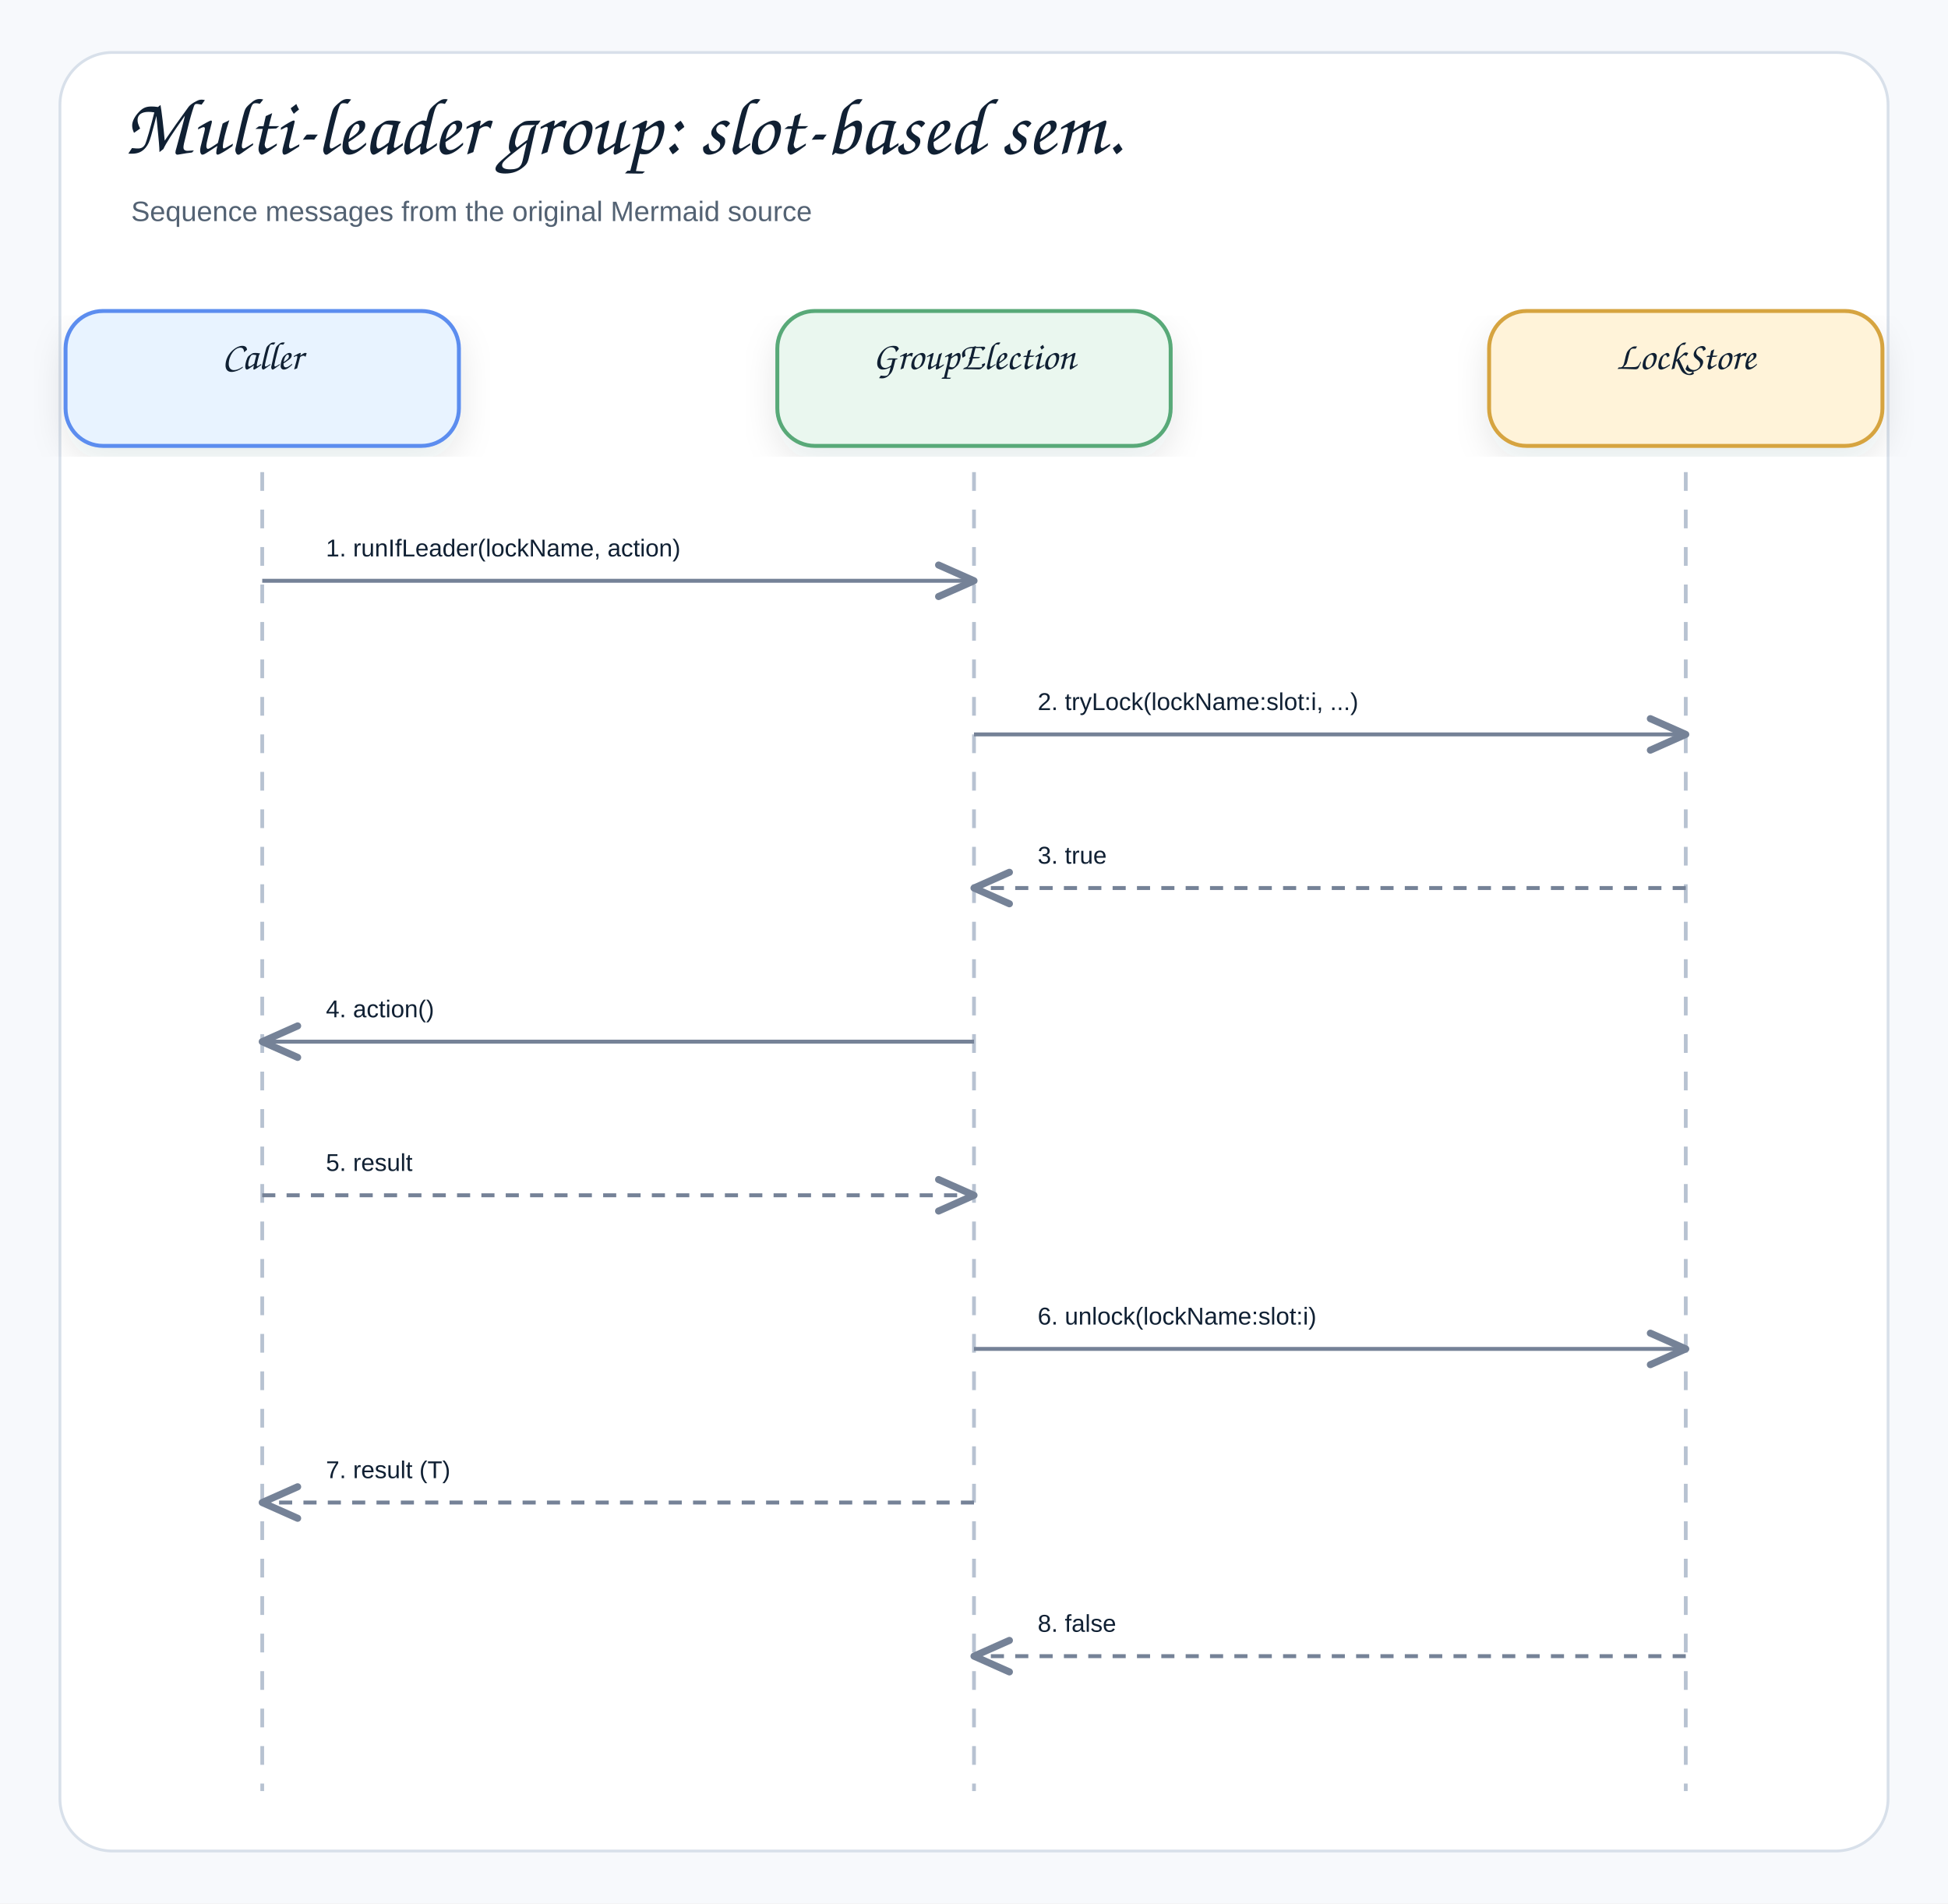
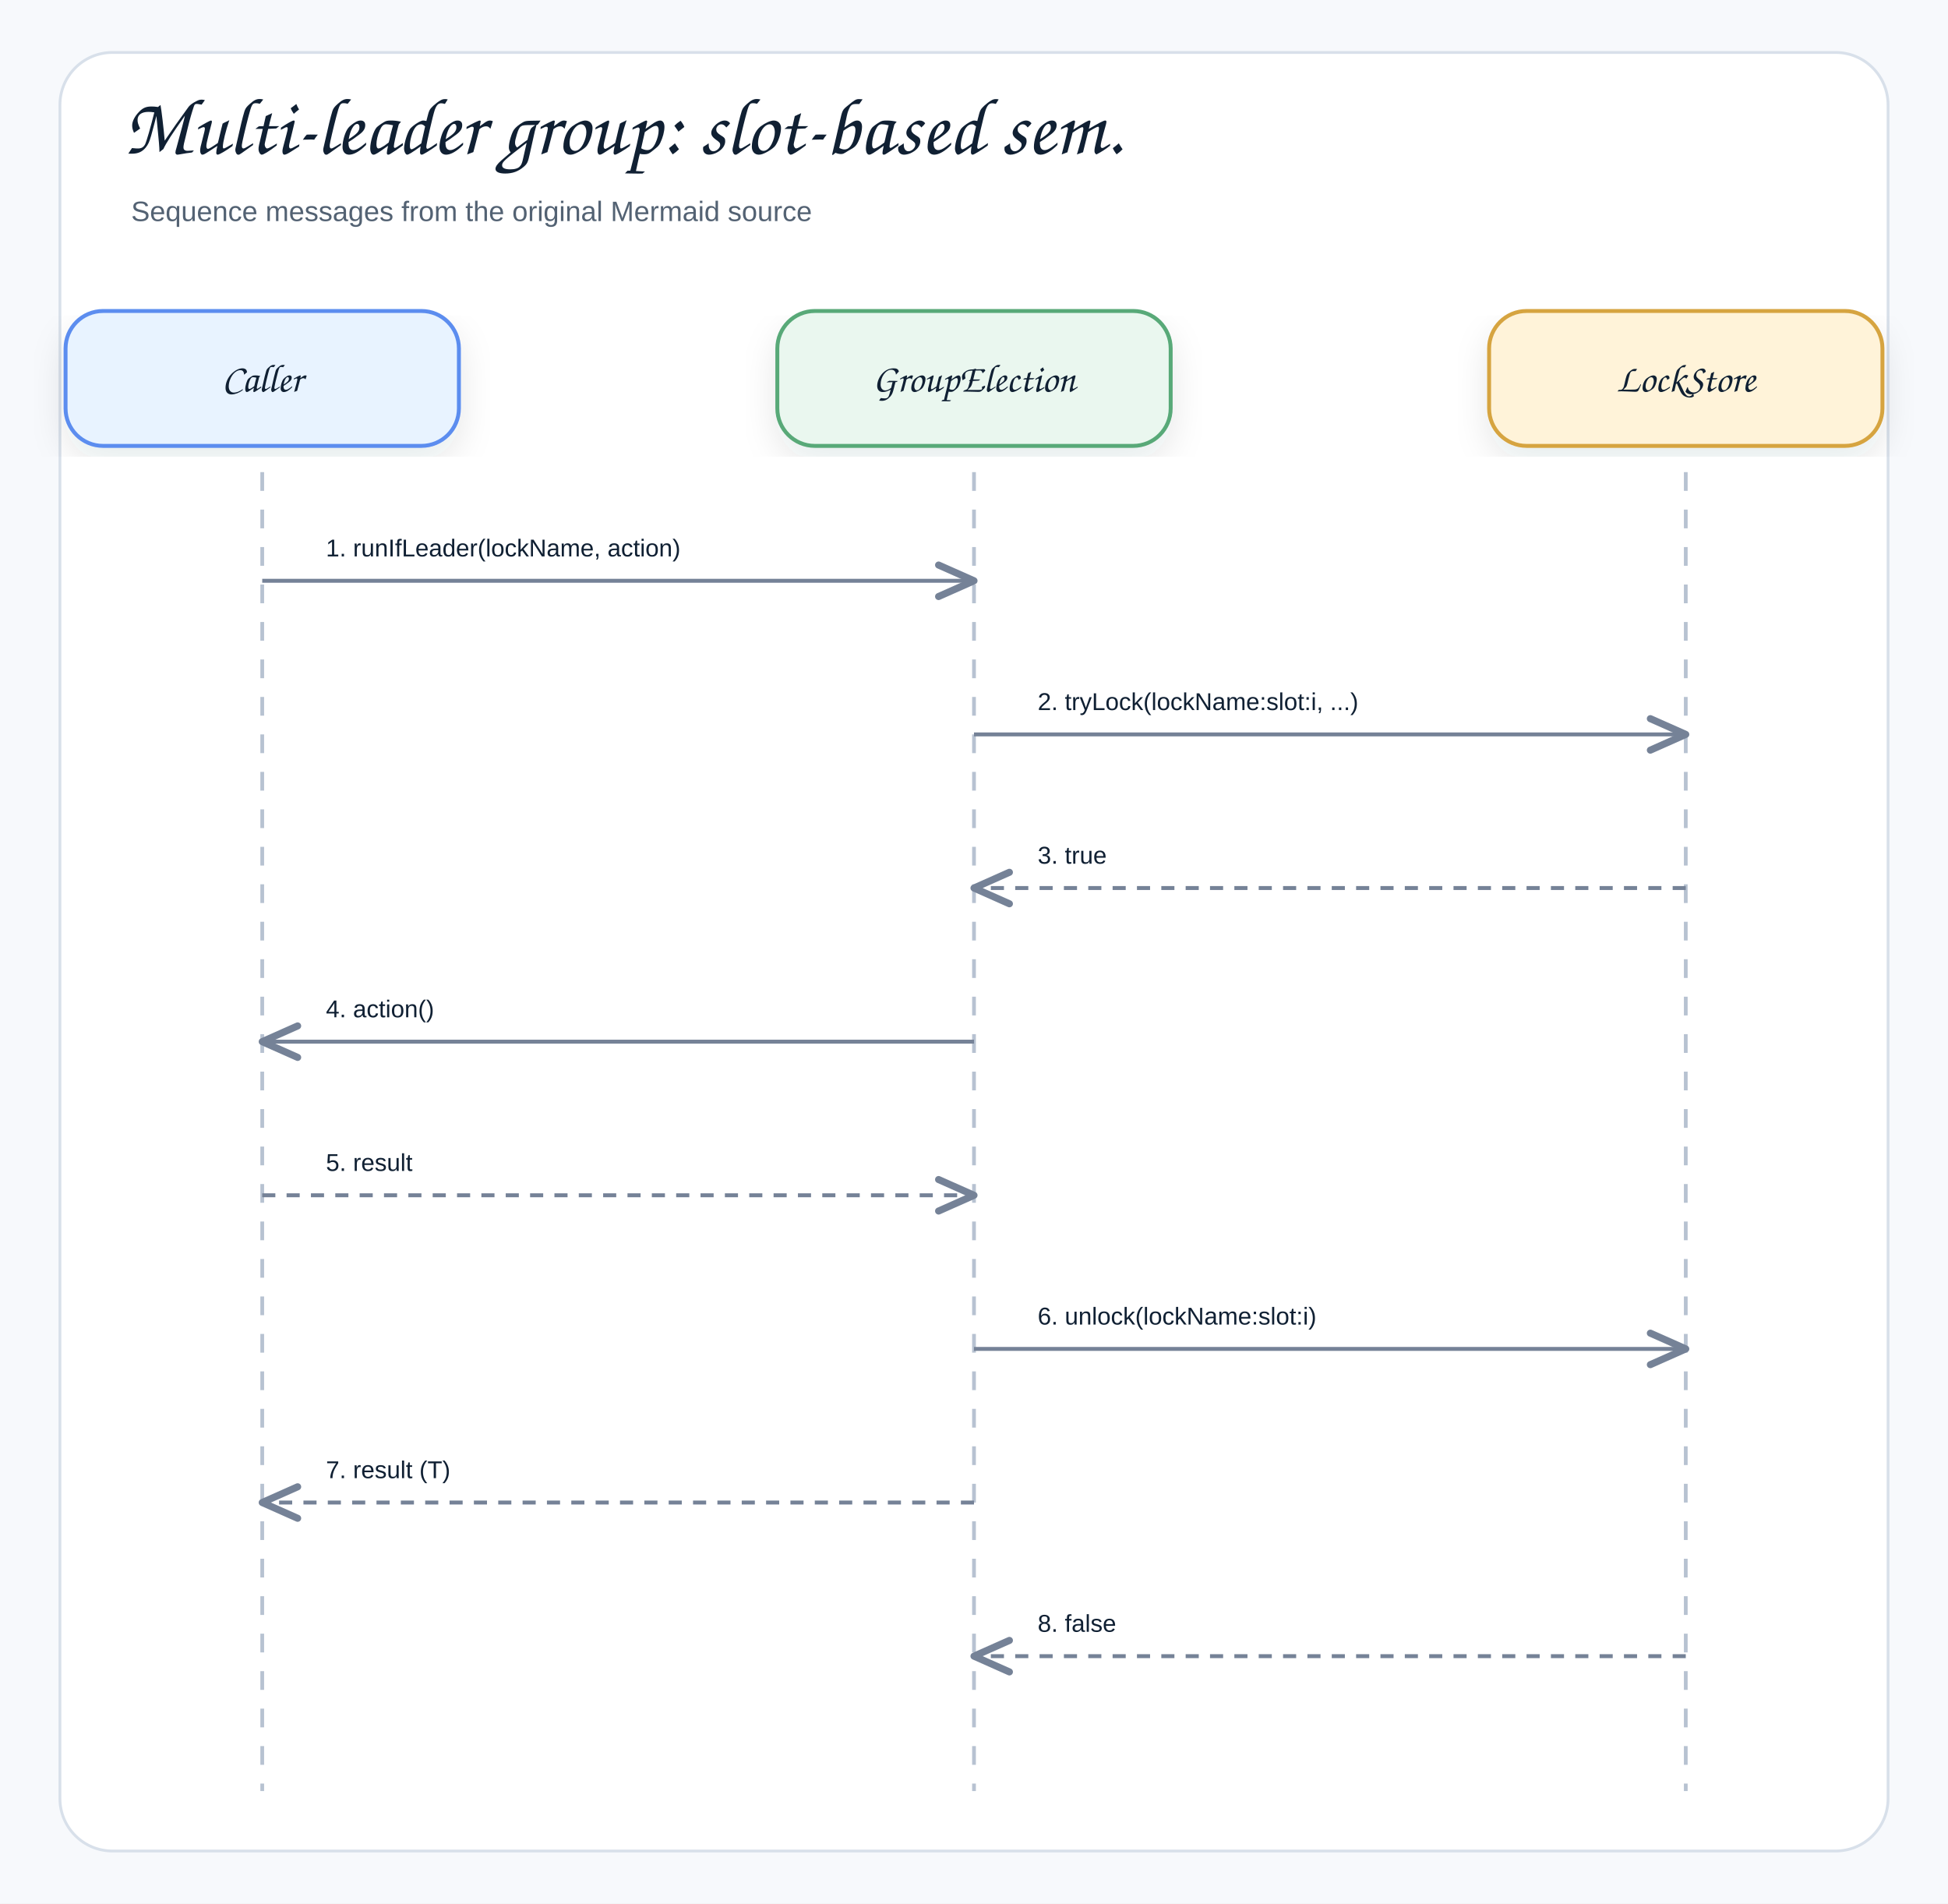
<svg xmlns="http://www.w3.org/2000/svg" width="1040" height="1016" viewBox="0 0 1040 1016" role="img" aria-label="Multi-leader group: slot-based semaphore (maxLeaders = N)">
  <defs>
    <filter id="shadow" x="-8%" y="-8%" width="116%" height="116%">
      <feDropShadow dx="0" dy="8" stdDeviation="9" flood-color="#1f2937" flood-opacity="0.10" />
    </filter>
    <marker id="openArrow" markerWidth="12" markerHeight="10" refX="10" refY="5" orient="auto" markerUnits="strokeWidth">
      <path d="M 1 1 L 10 5 L 1 9" fill="none" stroke="#758297" stroke-width="1.8" stroke-linecap="round" stroke-linejoin="round" />
    </marker>
    <marker id="inherit" markerWidth="14" markerHeight="12" refX="12" refY="6" orient="auto" markerUnits="strokeWidth">
      <path d="M 0 1 L 12 6 L 0 11 Z" fill="#ffffff" stroke="#758297" stroke-width="1.8" />
    </marker>
    <style>
    .canvas{fill:#f7f9fc}.frame{fill:#fff;stroke:#d8e0ea;stroke-width:1.5}
    .title{font-family:"Architects Daughter","Comic Sans MS","Comic Sans",cursive;font-size:43px;font-weight:400;fill:#102033}
    .subtitle{font-family:"Comic Sans MS","Comic Sans","Comic Neue",Arial,sans-serif;font-size:15px;font-weight:400;fill:#536273}
    .label{font-family:"Architects Daughter","Comic Sans MS","Comic Sans",cursive;font-size:25px;font-weight:400;fill:#102033}
    .smallLabel{font-family:"Architects Daughter","Comic Sans MS","Comic Sans",cursive;font-size:21px;font-weight:400;fill:#102033}
    .mono{font-family:"Comic Sans MS","Comic Sans","Comic Neue",Arial,sans-serif;font-size:12px;font-weight:400;fill:#102033}
    .small{font-family:"Comic Sans MS","Comic Sans","Comic Neue",Arial,sans-serif;font-size:12px;font-weight:400;fill:#536273}
    .strong{font-family:"Comic Sans MS","Comic Sans","Comic Neue",Arial,sans-serif;font-size:13px;font-weight:400;fill:#102033}
    .card{stroke-width:2.1;filter:url(#shadow)}.compartment{stroke-width:1.5;fill:none}
    .line{stroke:#758297;stroke-width:2.1;fill:none;marker-end:url(#openArrow)}
    .plainLine{stroke:#758297;stroke-width:2.1;fill:none}
    .dashed{stroke:#758297;stroke-width:2.1;stroke-dasharray:7 6;fill:none;marker-end:url(#openArrow)}
    .inheritLine{stroke:#758297;stroke-width:2.2;fill:none;marker-end:url(#inherit)}
    .implLine{stroke:#758297;stroke-width:2.2;stroke-dasharray:8 7;fill:none;marker-end:url(#inherit)}
  </style>
  </defs>
  <rect class="canvas" width="1040" height="1016" />
  <rect class="frame" x="32" y="28" width="976" height="960" rx="28" />
  <text class="title" x="66" y="82">Multi-leader group: slot-based sem.</text>
  <text class="subtitle" x="70" y="118">Sequence messages from the original Mermaid source</text>
  <rect class="card" x="35" y="166" width="210" height="72" rx="20" fill="#E8F3FF" stroke="#5B8DEF" />
-   <text class="smallLabel" x="140" y="197" text-anchor="middle">Caller</text>
+   <text class="smallLabel" x="140" y="209" text-anchor="middle">Caller</text>
  <line x1="140" y1="252" x2="140" y2="956" stroke="#b7c2d1" stroke-width="2" stroke-dasharray="10 10" />
  <rect class="card" x="415" y="166" width="210" height="72" rx="20" fill="#EAF7EF" stroke="#58A978" />
-   <text class="smallLabel" x="520" y="197" text-anchor="middle">GroupElection</text>
+   <text class="smallLabel" x="520" y="209" text-anchor="middle">GroupElection</text>
  <line x1="520" y1="252" x2="520" y2="956" stroke="#b7c2d1" stroke-width="2" stroke-dasharray="10 10" />
  <rect class="card" x="795" y="166" width="210" height="72" rx="20" fill="#FFF3D9" stroke="#D6A441" />
-   <text class="smallLabel" x="900" y="197" text-anchor="middle">LockStore</text>
+   <text class="smallLabel" x="900" y="209" text-anchor="middle">LockStore</text>
  <line x1="900" y1="252" x2="900" y2="956" stroke="#b7c2d1" stroke-width="2" stroke-dasharray="10 10" />
  <rect x="158" y="270" width="344" height="39" rx="12" fill="#ffffff" opacity="0.97" />
  <text class="strong" x="174" y="297" text-anchor="start">1. runIfLeader(lockName, action)</text>
  <path class="line" d="M140 310 L520 310" />
  <rect x="538" y="352" width="344" height="39" rx="12" fill="#ffffff" opacity="0.97" />
  <text class="strong" x="554" y="379" text-anchor="start">2. tryLock(lockName:slot:i, ...)</text>
  <path class="line" d="M520 392 L900 392" />
  <rect x="538" y="434" width="344" height="39" rx="12" fill="#ffffff" opacity="0.97" />
  <text class="strong" x="554" y="461" text-anchor="start">3. true</text>
  <path class="dashed" d="M900 474 L520 474" />
  <rect x="158" y="516" width="344" height="39" rx="12" fill="#ffffff" opacity="0.97" />
  <text class="strong" x="174" y="543" text-anchor="start">4. action()</text>
  <path class="line" d="M520 556 L140 556" />
  <rect x="158" y="598" width="344" height="39" rx="12" fill="#ffffff" opacity="0.97" />
  <text class="strong" x="174" y="625" text-anchor="start">5. result</text>
  <path class="dashed" d="M140 638 L520 638" />
  <rect x="538" y="680" width="344" height="39" rx="12" fill="#ffffff" opacity="0.97" />
  <text class="strong" x="554" y="707" text-anchor="start">6. unlock(lockName:slot:i)</text>
  <path class="line" d="M520 720 L900 720" />
  <rect x="158" y="762" width="344" height="39" rx="12" fill="#ffffff" opacity="0.97" />
  <text class="strong" x="174" y="789" text-anchor="start">7. result (T)</text>
  <path class="dashed" d="M520 802 L140 802" />
  <rect x="538" y="844" width="344" height="39" rx="12" fill="#ffffff" opacity="0.97" />
  <text class="strong" x="554" y="871" text-anchor="start">8. false</text>
  <path class="dashed" d="M900 884 L520 884" />
</svg>
